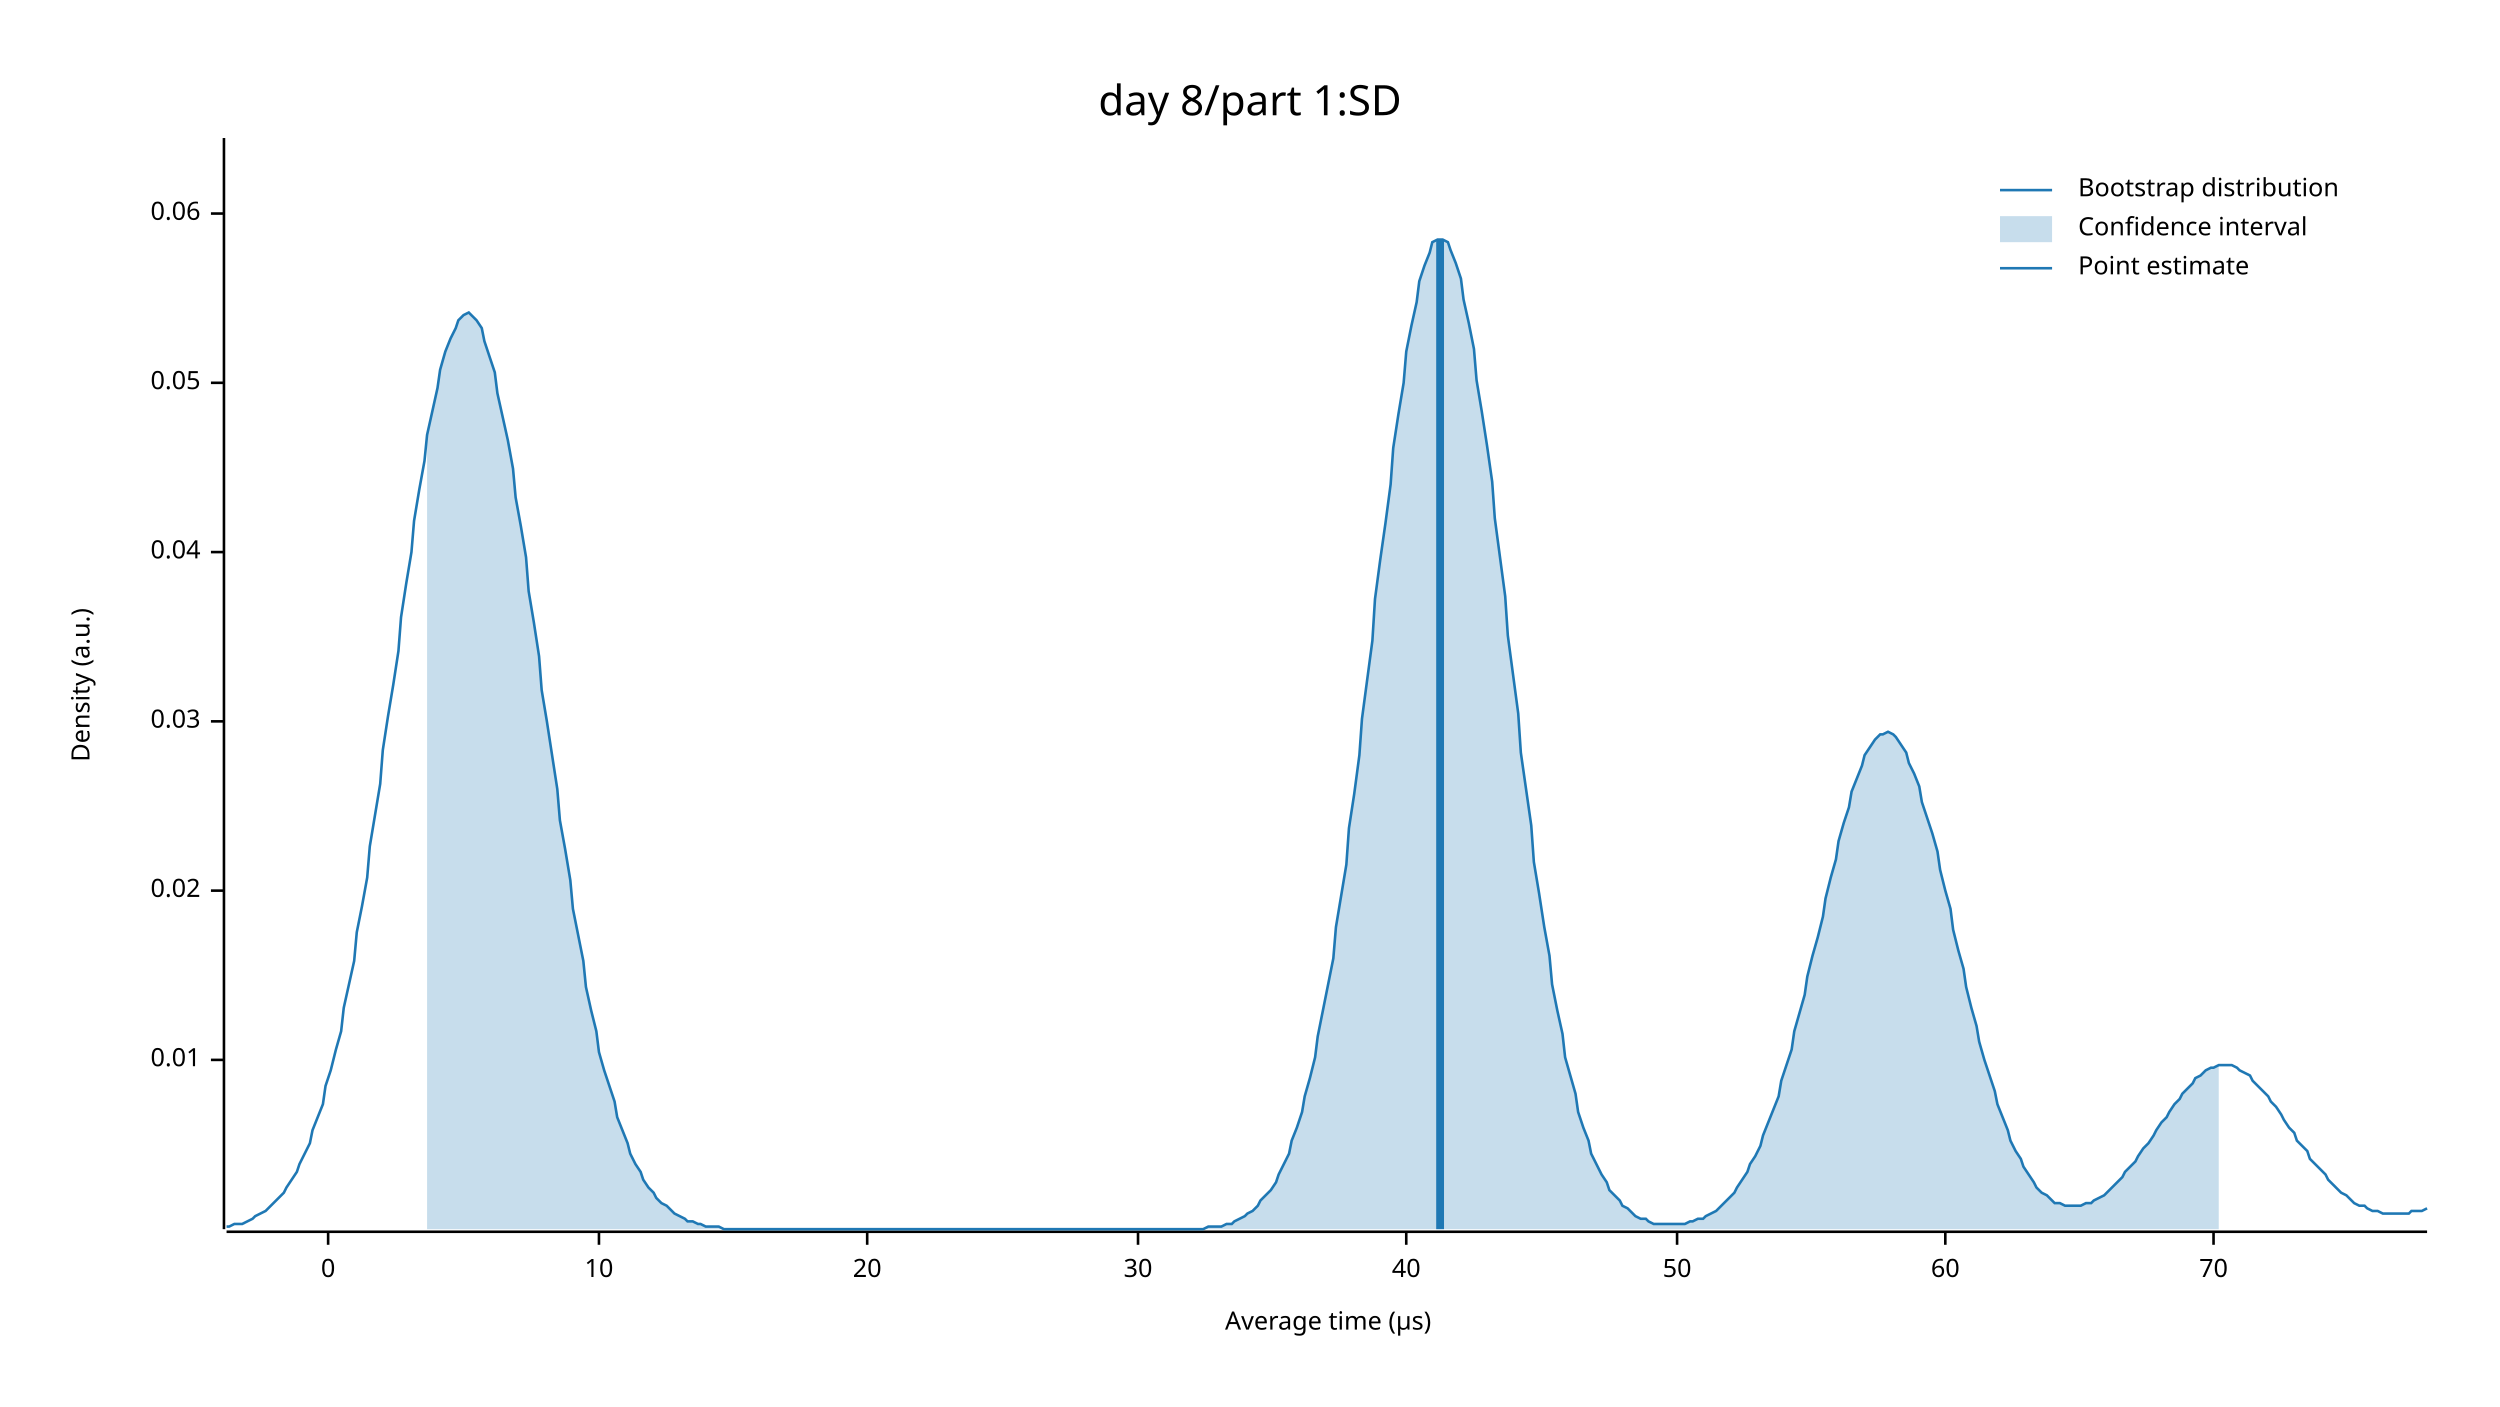
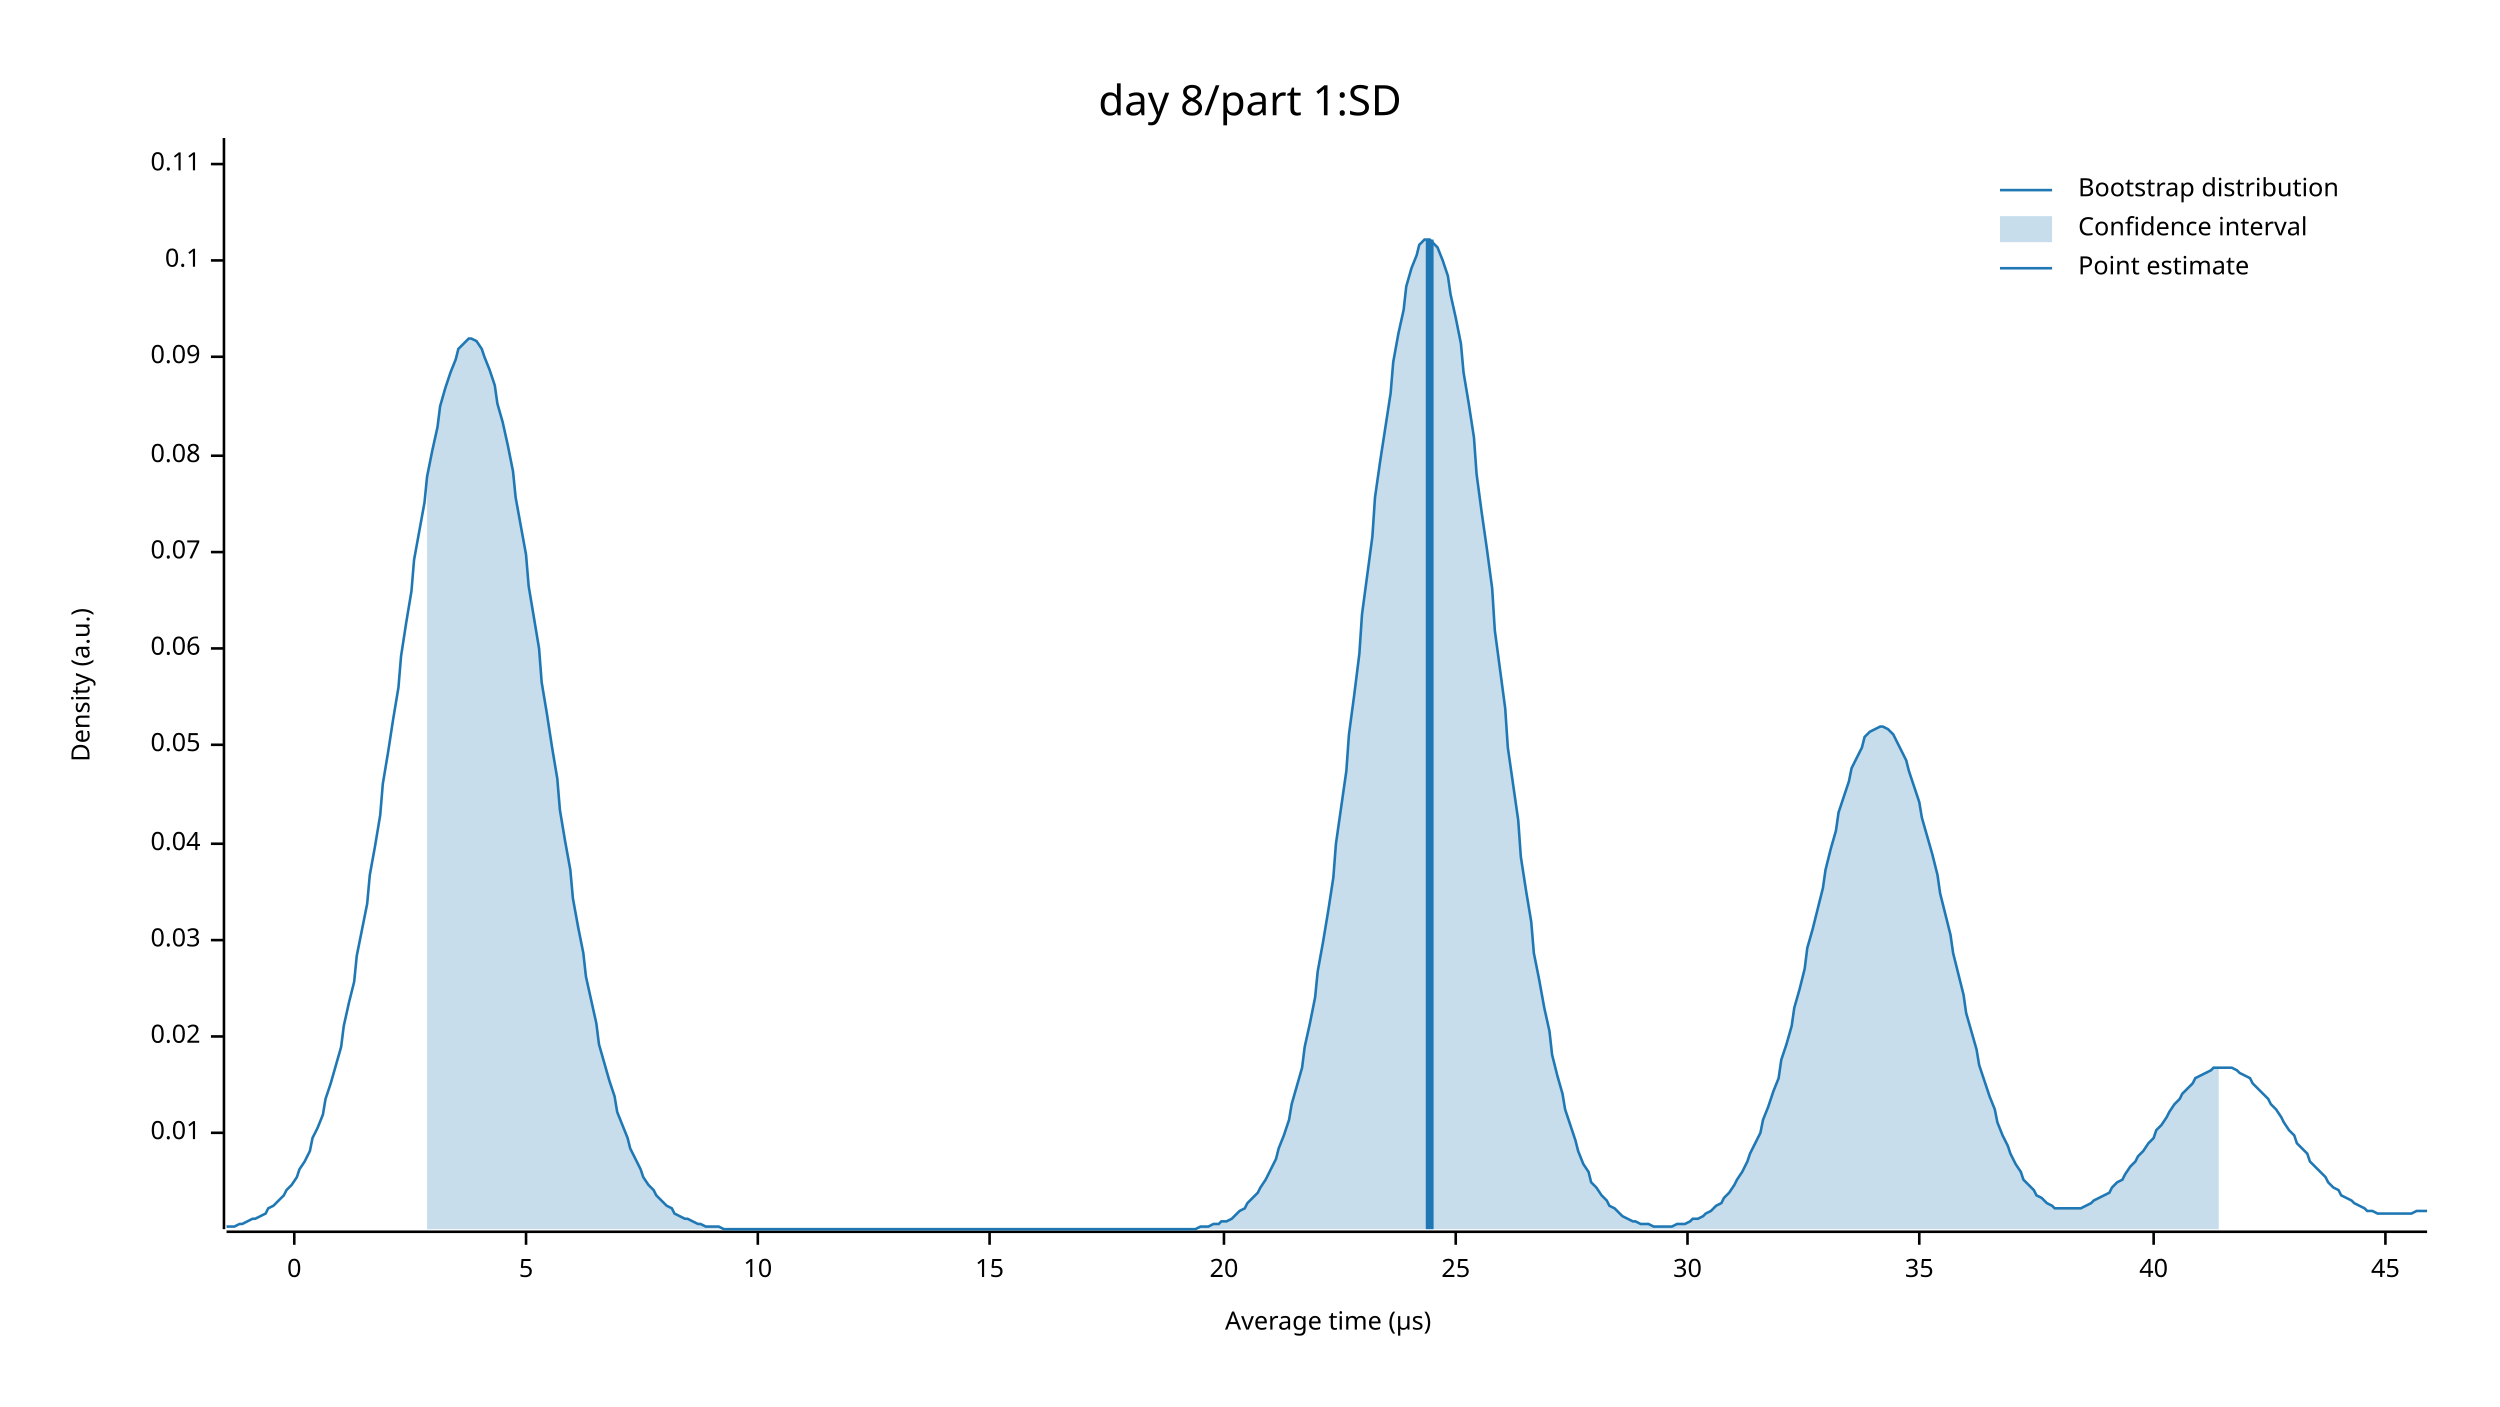
<svg xmlns="http://www.w3.org/2000/svg" width="960" height="540" viewBox="0 0 960 540">
  <text x="480" y="32" dy="0.76em" text-anchor="middle" font-family="sans-serif" font-size="16.129" opacity="1" fill="#000000">
day 8/part 1:SD
</text>
  <text x="27" y="263" dy="0.76em" text-anchor="middle" font-family="sans-serif" font-size="9.677" opacity="1" fill="#000000" transform="rotate(270, 27, 263)">
Density (a.u.)
</text>
  <text x="510" y="513" dy="-0.5ex" text-anchor="middle" font-family="sans-serif" font-size="9.677" opacity="1" fill="#000000">
Average time (µs)
</text>
  <polyline fill="none" opacity="1" stroke="#000000" stroke-width="1" points="86,53 86,472 " />
-   <text x="77" y="407" dy="0.5ex" text-anchor="end" font-family="sans-serif" font-size="9.677" opacity="1" fill="#000000">
+   <text x="77" y="435" dy="0.5ex" text-anchor="end" font-family="sans-serif" font-size="9.677" opacity="1" fill="#000000">
0.01
</text>
-   <polyline fill="none" opacity="1" stroke="#000000" stroke-width="1" points="81,407 86,407 " />
-   <text x="77" y="342" dy="0.5ex" text-anchor="end" font-family="sans-serif" font-size="9.677" opacity="1" fill="#000000">
+   <polyline fill="none" opacity="1" stroke="#000000" stroke-width="1" points="81,435 86,435 " />
+   <text x="77" y="398" dy="0.5ex" text-anchor="end" font-family="sans-serif" font-size="9.677" opacity="1" fill="#000000">
0.02
</text>
-   <polyline fill="none" opacity="1" stroke="#000000" stroke-width="1" points="81,342 86,342 " />
-   <text x="77" y="277" dy="0.5ex" text-anchor="end" font-family="sans-serif" font-size="9.677" opacity="1" fill="#000000">
+   <polyline fill="none" opacity="1" stroke="#000000" stroke-width="1" points="81,398 86,398 " />
+   <text x="77" y="361" dy="0.5ex" text-anchor="end" font-family="sans-serif" font-size="9.677" opacity="1" fill="#000000">
0.03
</text>
-   <polyline fill="none" opacity="1" stroke="#000000" stroke-width="1" points="81,277 86,277 " />
-   <text x="77" y="212" dy="0.5ex" text-anchor="end" font-family="sans-serif" font-size="9.677" opacity="1" fill="#000000">
+   <polyline fill="none" opacity="1" stroke="#000000" stroke-width="1" points="81,361 86,361 " />
+   <text x="77" y="324" dy="0.5ex" text-anchor="end" font-family="sans-serif" font-size="9.677" opacity="1" fill="#000000">
0.04
</text>
-   <polyline fill="none" opacity="1" stroke="#000000" stroke-width="1" points="81,212 86,212 " />
-   <text x="77" y="147" dy="0.5ex" text-anchor="end" font-family="sans-serif" font-size="9.677" opacity="1" fill="#000000">
+   <polyline fill="none" opacity="1" stroke="#000000" stroke-width="1" points="81,324 86,324 " />
+   <text x="77" y="286" dy="0.5ex" text-anchor="end" font-family="sans-serif" font-size="9.677" opacity="1" fill="#000000">
0.05
</text>
-   <polyline fill="none" opacity="1" stroke="#000000" stroke-width="1" points="81,147 86,147 " />
-   <text x="77" y="82" dy="0.5ex" text-anchor="end" font-family="sans-serif" font-size="9.677" opacity="1" fill="#000000">
+   <polyline fill="none" opacity="1" stroke="#000000" stroke-width="1" points="81,286 86,286 " />
+   <text x="77" y="249" dy="0.5ex" text-anchor="end" font-family="sans-serif" font-size="9.677" opacity="1" fill="#000000">
0.06
</text>
-   <polyline fill="none" opacity="1" stroke="#000000" stroke-width="1" points="81,82 86,82 " />
+   <polyline fill="none" opacity="1" stroke="#000000" stroke-width="1" points="81,249 86,249 " />
+   <text x="77" y="212" dy="0.5ex" text-anchor="end" font-family="sans-serif" font-size="9.677" opacity="1" fill="#000000">
+ 0.07
+ </text>
+   <polyline fill="none" opacity="1" stroke="#000000" stroke-width="1" points="81,212 86,212 " />
+   <text x="77" y="175" dy="0.5ex" text-anchor="end" font-family="sans-serif" font-size="9.677" opacity="1" fill="#000000">
+ 0.08
+ </text>
+   <polyline fill="none" opacity="1" stroke="#000000" stroke-width="1" points="81,175 86,175 " />
+   <text x="77" y="137" dy="0.5ex" text-anchor="end" font-family="sans-serif" font-size="9.677" opacity="1" fill="#000000">
+ 0.09
+ </text>
+   <polyline fill="none" opacity="1" stroke="#000000" stroke-width="1" points="81,137 86,137 " />
+   <text x="77" y="100" dy="0.5ex" text-anchor="end" font-family="sans-serif" font-size="9.677" opacity="1" fill="#000000">
+ 0.1
+ </text>
+   <polyline fill="none" opacity="1" stroke="#000000" stroke-width="1" points="81,100 86,100 " />
+   <text x="77" y="63" dy="0.5ex" text-anchor="end" font-family="sans-serif" font-size="9.677" opacity="1" fill="#000000">
+ 0.11
+ </text>
+   <polyline fill="none" opacity="1" stroke="#000000" stroke-width="1" points="81,63 86,63 " />
  <polyline fill="none" opacity="1" stroke="#000000" stroke-width="1" points="87,473 932,473 " />
-   <text x="126" y="483" dy="0.76em" text-anchor="middle" font-family="sans-serif" font-size="9.677" opacity="1" fill="#000000">
+   <text x="113" y="483" dy="0.76em" text-anchor="middle" font-family="sans-serif" font-size="9.677" opacity="1" fill="#000000">
0
</text>
-   <polyline fill="none" opacity="1" stroke="#000000" stroke-width="1" points="126,473 126,478 " />
-   <text x="230" y="483" dy="0.76em" text-anchor="middle" font-family="sans-serif" font-size="9.677" opacity="1" fill="#000000">
+   <polyline fill="none" opacity="1" stroke="#000000" stroke-width="1" points="113,473 113,478 " />
+   <text x="202" y="483" dy="0.76em" text-anchor="middle" font-family="sans-serif" font-size="9.677" opacity="1" fill="#000000">
+ 5
+ </text>
+   <polyline fill="none" opacity="1" stroke="#000000" stroke-width="1" points="202,473 202,478 " />
+   <text x="291" y="483" dy="0.76em" text-anchor="middle" font-family="sans-serif" font-size="9.677" opacity="1" fill="#000000">
10
</text>
-   <polyline fill="none" opacity="1" stroke="#000000" stroke-width="1" points="230,473 230,478 " />
-   <text x="333" y="483" dy="0.76em" text-anchor="middle" font-family="sans-serif" font-size="9.677" opacity="1" fill="#000000">
+   <polyline fill="none" opacity="1" stroke="#000000" stroke-width="1" points="291,473 291,478 " />
+   <text x="380" y="483" dy="0.76em" text-anchor="middle" font-family="sans-serif" font-size="9.677" opacity="1" fill="#000000">
+ 15
+ </text>
+   <polyline fill="none" opacity="1" stroke="#000000" stroke-width="1" points="380,473 380,478 " />
+   <text x="470" y="483" dy="0.76em" text-anchor="middle" font-family="sans-serif" font-size="9.677" opacity="1" fill="#000000">
20
</text>
-   <polyline fill="none" opacity="1" stroke="#000000" stroke-width="1" points="333,473 333,478 " />
-   <text x="437" y="483" dy="0.76em" text-anchor="middle" font-family="sans-serif" font-size="9.677" opacity="1" fill="#000000">
+   <polyline fill="none" opacity="1" stroke="#000000" stroke-width="1" points="470,473 470,478 " />
+   <text x="559" y="483" dy="0.76em" text-anchor="middle" font-family="sans-serif" font-size="9.677" opacity="1" fill="#000000">
+ 25
+ </text>
+   <polyline fill="none" opacity="1" stroke="#000000" stroke-width="1" points="559,473 559,478 " />
+   <text x="648" y="483" dy="0.76em" text-anchor="middle" font-family="sans-serif" font-size="9.677" opacity="1" fill="#000000">
30
</text>
-   <polyline fill="none" opacity="1" stroke="#000000" stroke-width="1" points="437,473 437,478 " />
-   <text x="540" y="483" dy="0.76em" text-anchor="middle" font-family="sans-serif" font-size="9.677" opacity="1" fill="#000000">
+   <polyline fill="none" opacity="1" stroke="#000000" stroke-width="1" points="648,473 648,478 " />
+   <text x="737" y="483" dy="0.76em" text-anchor="middle" font-family="sans-serif" font-size="9.677" opacity="1" fill="#000000">
+ 35
+ </text>
+   <polyline fill="none" opacity="1" stroke="#000000" stroke-width="1" points="737,473 737,478 " />
+   <text x="827" y="483" dy="0.76em" text-anchor="middle" font-family="sans-serif" font-size="9.677" opacity="1" fill="#000000">
40
</text>
-   <polyline fill="none" opacity="1" stroke="#000000" stroke-width="1" points="540,473 540,478 " />
-   <text x="644" y="483" dy="0.76em" text-anchor="middle" font-family="sans-serif" font-size="9.677" opacity="1" fill="#000000">
- 50
+   <polyline fill="none" opacity="1" stroke="#000000" stroke-width="1" points="827,473 827,478 " />
+   <text x="916" y="483" dy="0.76em" text-anchor="middle" font-family="sans-serif" font-size="9.677" opacity="1" fill="#000000">
+ 45
</text>
-   <polyline fill="none" opacity="1" stroke="#000000" stroke-width="1" points="644,473 644,478 " />
-   <text x="747" y="483" dy="0.76em" text-anchor="middle" font-family="sans-serif" font-size="9.677" opacity="1" fill="#000000">
- 60
- </text>
-   <polyline fill="none" opacity="1" stroke="#000000" stroke-width="1" points="747,473 747,478 " />
-   <text x="850" y="483" dy="0.76em" text-anchor="middle" font-family="sans-serif" font-size="9.677" opacity="1" fill="#000000">
- 70
- </text>
-   <polyline fill="none" opacity="1" stroke="#000000" stroke-width="1" points="850,473 850,478 " />
-   <polyline fill="none" opacity="1" stroke="#1F78B4" stroke-width="1" points="87,471 88,471 90,470 92,470 93,470 95,469 97,468 98,467 100,466 102,465 103,464 105,462 107,460 109,458 110,456 112,453 114,450 115,447 117,443 119,439 120,434 122,429 124,424 125,417 127,411 129,403 131,396 132,387 134,378 136,369 137,358 139,348 141,337 142,325 144,313 146,301 147,288 149,275 151,263 153,250 154,237 156,224 158,212 159,200 161,188 163,177 164,167 166,158 168,149 169,142 171,135 173,130 175,126 176,123 178,121 180,120 181,121 183,123 185,126 186,131 188,137 190,143 191,151 193,160 195,169 197,180 198,191 200,202 202,214 203,227 205,239 207,252 208,265 210,277 212,290 214,303 215,315 217,326 219,338 220,349 222,359 224,369 225,379 227,388 229,396 230,404 232,411 234,417 236,423 237,429 239,434 241,439 242,443 244,447 246,450 247,453 249,456 251,458 252,460 254,462 256,463 258,465 259,466 261,467 263,468 264,469 266,469 268,470 269,470 271,471 273,471 274,471 276,471 278,472 280,472 281,472 283,472 285,472 286,472 288,472 290,472 291,472 293,472 295,472 296,472 298,472 300,472 302,472 303,472 305,472 307,472 308,472 310,472 312,472 313,472 315,472 317,472 318,472 320,472 322,472 324,472 325,472 327,472 329,472 330,472 332,472 334,472 335,472 337,472 339,472 341,472 342,472 344,472 346,472 347,472 349,472 351,472 352,472 354,472 356,472 357,472 359,472 361,472 363,472 364,472 366,472 368,472 369,472 371,472 373,472 374,472 376,472 378,472 379,472 381,472 383,472 385,472 386,472 388,472 390,472 391,472 393,472 395,472 396,472 398,472 400,472 401,472 403,472 405,472 407,472 408,472 410,472 412,472 413,472 415,472 417,472 418,472 420,472 422,472 423,472 425,472 427,472 429,472 430,472 432,472 434,472 435,472 437,472 439,472 440,472 442,472 444,472 445,472 447,472 449,472 451,472 452,472 454,472 456,472 457,472 459,472 461,472 462,472 464,471 466,471 468,471 469,471 471,470 473,470 474,469 476,468 478,467 479,466 481,465 483,463 484,461 486,459 488,457 490,454 491,451 493,447 495,443 496,438 498,433 500,427 501,421 503,414 505,406 506,398 508,388 510,378 512,368 513,356 515,344 517,332 518,318 520,305 522,290 523,276 525,261 527,246 528,230 530,215 532,201 534,186 535,172 537,159 539,147 540,135 542,125 544,116 545,108 547,102 549,97 550,93 552,92 554,92 556,93 557,96 559,101 561,107 562,115 564,124 566,134 567,146 569,158 571,171 573,185 574,199 576,214 578,229 579,244 581,259 583,274 584,289 586,303 588,317 589,331 591,343 593,356 595,367 596,378 598,388 600,397 601,406 603,413 605,420 606,427 608,433 610,438 611,443 613,447 615,451 617,454 618,457 620,459 622,461 623,463 625,464 627,466 628,467 630,468 632,468 633,469 635,470 637,470 639,470 640,470 642,470 644,470 645,470 647,470 649,469 650,469 652,468 654,468 655,467 657,466 659,465 661,463 662,462 664,460 666,458 667,456 669,453 671,450 672,447 674,444 676,440 677,436 679,431 681,426 683,421 684,415 686,409 688,403 689,396 691,389 693,382 694,375 696,367 698,360 700,352 701,345 703,337 705,330 706,323 708,316 710,310 711,304 713,299 715,294 716,290 718,287 720,284 722,282 723,282 725,281 727,282 728,283 730,286 732,289 733,293 735,297 737,302 738,308 740,314 742,320 744,327 745,334 747,342 749,349 750,357 752,365 754,372 755,379 757,387 759,394 760,400 762,407 764,413 766,419 767,424 769,429 771,434 772,438 774,442 776,445 777,448 779,451 781,454 782,456 784,458 786,459 788,461 789,462 791,462 793,463 794,463 796,463 798,463 799,463 801,462 803,462 804,461 806,460 808,459 810,457 811,456 813,454 815,452 816,450 818,448 820,446 821,444 823,441 825,439 827,436 828,434 830,431 832,429 833,427 835,424 837,422 838,420 840,418 842,416 843,414 845,413 847,411 849,410 850,410 852,409 854,409 855,409 857,409 859,410 860,411 862,412 864,413 865,415 867,417 869,419 871,421 872,423 874,425 876,428 877,430 879,433 881,435 882,438 884,440 886,442 887,445 889,447 891,449 893,451 894,453 896,455 898,457 899,458 901,459 903,461 904,462 906,463 908,463 909,464 911,465 913,465 915,466 916,466 918,466 920,466 921,466 923,466 925,466 926,465 928,465 930,465 932,464 " />
-   <polygon opacity="0.25" fill="#1F78B4" points="164,167 166,158 168,149 169,142 171,135 173,130 175,126 176,123 178,121 180,120 181,121 183,123 185,126 186,131 188,137 190,143 191,151 193,160 195,169 197,180 198,191 200,202 202,214 203,227 205,239 207,252 208,265 210,277 212,290 214,303 215,315 217,326 219,338 220,349 222,359 224,369 225,379 227,388 229,396 230,404 232,411 234,417 236,423 237,429 239,434 241,439 242,443 244,447 246,450 247,453 249,456 251,458 252,460 254,462 256,463 258,465 259,466 261,467 263,468 264,469 266,469 268,470 269,470 271,471 273,471 274,471 276,471 278,472 280,472 281,472 283,472 285,472 286,472 288,472 290,472 291,472 293,472 295,472 296,472 298,472 300,472 302,472 303,472 305,472 307,472 308,472 310,472 312,472 313,472 315,472 317,472 318,472 320,472 322,472 324,472 325,472 327,472 329,472 330,472 332,472 334,472 335,472 337,472 339,472 341,472 342,472 344,472 346,472 347,472 349,472 351,472 352,472 354,472 356,472 357,472 359,472 361,472 363,472 364,472 366,472 368,472 369,472 371,472 373,472 374,472 376,472 378,472 379,472 381,472 383,472 385,472 386,472 388,472 390,472 391,472 393,472 395,472 396,472 398,472 400,472 401,472 403,472 405,472 407,472 408,472 410,472 412,472 413,472 415,472 417,472 418,472 420,472 422,472 423,472 425,472 427,472 429,472 430,472 432,472 434,472 435,472 437,472 439,472 440,472 442,472 444,472 445,472 447,472 449,472 451,472 452,472 454,472 456,472 457,472 459,472 461,472 462,472 464,471 466,471 468,471 469,471 471,470 473,470 474,469 476,468 478,467 479,466 481,465 483,463 484,461 486,459 488,457 490,454 491,451 493,447 495,443 496,438 498,433 500,427 501,421 503,414 505,406 506,398 508,388 510,378 512,368 513,356 515,344 517,332 518,318 520,305 522,290 523,276 525,261 527,246 528,230 530,215 532,201 534,186 535,172 537,159 539,147 540,135 542,125 544,116 545,108 547,102 549,97 550,93 552,92 554,92 556,93 557,96 559,101 561,107 562,115 564,124 566,134 567,146 569,158 571,171 573,185 574,199 576,214 578,229 579,244 581,259 583,274 584,289 586,303 588,317 589,331 591,343 593,356 595,367 596,378 598,388 600,397 601,406 603,413 605,420 606,427 608,433 610,438 611,443 613,447 615,451 617,454 618,457 620,459 622,461 623,463 625,464 627,466 628,467 630,468 632,468 633,469 635,470 637,470 639,470 640,470 642,470 644,470 645,470 647,470 649,469 650,469 652,468 654,468 655,467 657,466 659,465 661,463 662,462 664,460 666,458 667,456 669,453 671,450 672,447 674,444 676,440 677,436 679,431 681,426 683,421 684,415 686,409 688,403 689,396 691,389 693,382 694,375 696,367 698,360 700,352 701,345 703,337 705,330 706,323 708,316 710,310 711,304 713,299 715,294 716,290 718,287 720,284 722,282 723,282 725,281 727,282 728,283 730,286 732,289 733,293 735,297 737,302 738,308 740,314 742,320 744,327 745,334 747,342 749,349 750,357 752,365 754,372 755,379 757,387 759,394 760,400 762,407 764,413 766,419 767,424 769,429 771,434 772,438 774,442 776,445 777,448 779,451 781,454 782,456 784,458 786,459 788,461 789,462 791,462 793,463 794,463 796,463 798,463 799,463 801,462 803,462 804,461 806,460 808,459 810,457 811,456 813,454 815,452 816,450 818,448 820,446 821,444 823,441 825,439 827,436 828,434 830,431 832,429 833,427 835,424 837,422 838,420 840,418 842,416 843,414 845,413 847,411 849,410 850,410 852,409 852,472 164,472 " />
-   <polyline fill="none" opacity="1" stroke="#1F78B4" stroke-width="3" points="553,472 553,92 " />
+   <polyline fill="none" opacity="1" stroke="#000000" stroke-width="1" points="916,473 916,478 " />
+   <polyline fill="none" opacity="1" stroke="#1F78B4" stroke-width="1" points="87,471 88,471 90,471 92,470 93,470 95,469 97,468 98,468 100,467 102,466 103,464 105,463 107,461 109,459 110,457 112,455 114,452 115,449 117,446 119,442 120,437 122,433 124,428 125,422 127,416 129,409 131,402 132,394 134,385 136,377 137,367 139,357 141,347 142,336 144,325 146,313 147,301 149,289 151,276 153,264 154,252 156,239 158,227 159,215 161,204 163,193 164,183 166,173 168,164 169,156 171,149 173,143 175,138 176,134 178,132 180,130 181,130 183,131 185,134 186,137 188,142 190,148 191,155 193,162 195,171 197,181 198,191 200,202 202,213 203,225 205,237 207,249 208,262 210,274 212,287 214,299 215,311 217,323 219,334 220,345 222,356 224,366 225,375 227,384 229,393 230,401 232,408 234,415 236,421 237,427 239,432 241,437 242,441 244,445 246,449 247,452 249,455 251,457 252,459 254,461 256,463 258,464 259,466 261,467 263,468 264,468 266,469 268,470 269,470 271,471 273,471 274,471 276,471 278,472 280,472 281,472 283,472 285,472 286,472 288,472 290,472 291,472 293,472 295,472 296,472 298,472 300,472 302,472 303,472 305,472 307,472 308,472 310,472 312,472 313,472 315,472 317,472 318,472 320,472 322,472 324,472 325,472 327,472 329,472 330,472 332,472 334,472 335,472 337,472 339,472 341,472 342,472 344,472 346,472 347,472 349,472 351,472 352,472 354,472 356,472 357,472 359,472 361,472 363,472 364,472 366,472 368,472 369,472 371,472 373,472 374,472 376,472 378,472 379,472 381,472 383,472 385,472 386,472 388,472 390,472 391,472 393,472 395,472 396,472 398,472 400,472 401,472 403,472 405,472 407,472 408,472 410,472 412,472 413,472 415,472 417,472 418,472 420,472 422,472 423,472 425,472 427,472 429,472 430,472 432,472 434,472 435,472 437,472 439,472 440,472 442,472 444,472 445,472 447,472 449,472 451,472 452,472 454,472 456,472 457,472 459,472 461,471 462,471 464,471 466,470 468,470 469,469 471,469 473,468 474,467 476,465 478,464 479,462 481,460 483,458 484,456 486,453 488,449 490,445 491,441 493,436 495,430 496,424 498,417 500,410 501,402 503,393 505,383 506,373 508,362 510,350 512,337 513,324 515,310 517,296 518,282 520,267 522,251 523,236 525,221 527,206 528,191 530,177 532,164 534,151 535,139 537,128 539,119 540,110 542,103 544,98 545,94 547,92 549,92 550,93 552,95 554,100 556,106 557,113 559,122 561,132 562,143 564,155 566,168 567,182 569,197 571,211 573,226 574,242 576,257 578,272 579,287 581,301 583,315 584,329 586,342 588,354 589,366 591,376 593,387 595,396 596,405 598,413 600,420 601,426 603,432 605,438 606,442 608,447 610,450 611,454 613,456 615,459 617,461 618,463 620,464 622,466 623,467 625,468 627,469 628,469 630,470 632,470 633,470 635,471 637,471 639,471 640,471 642,471 644,470 645,470 647,470 649,469 650,468 652,468 654,467 655,466 657,465 659,463 661,462 662,460 664,458 666,455 667,453 669,450 671,446 672,443 674,439 676,435 677,430 679,425 681,419 683,414 684,407 686,401 688,394 689,387 691,380 693,372 694,364 696,357 698,349 700,341 701,334 703,326 705,319 706,312 708,306 710,300 711,295 713,291 715,287 716,283 718,281 720,280 722,279 723,279 725,280 727,282 728,284 730,288 732,292 733,296 735,302 737,308 738,314 740,321 742,328 744,336 745,343 747,351 749,359 750,366 752,374 754,382 755,389 757,396 759,403 760,409 762,415 764,421 766,426 767,431 769,436 771,440 772,443 774,447 776,450 777,453 779,455 781,457 782,459 784,460 786,462 788,463 789,464 791,464 793,464 794,464 796,464 798,464 799,464 801,463 803,462 804,461 806,460 808,459 810,458 811,456 813,454 815,453 816,451 818,448 820,446 821,444 823,442 825,439 827,437 828,434 830,432 832,429 833,427 835,424 837,422 838,420 840,418 842,416 843,414 845,413 847,412 849,411 850,410 852,410 854,410 855,410 857,410 859,411 860,412 862,413 864,414 865,416 867,418 869,420 871,422 872,424 874,426 876,429 877,431 879,434 881,436 882,439 884,441 886,443 887,446 889,448 891,450 893,452 894,454 896,456 898,457 899,459 901,460 903,461 904,462 906,463 908,464 909,465 911,465 913,466 915,466 916,466 918,466 920,466 921,466 923,466 925,466 926,466 928,465 930,465 932,465 " />
+   <polygon opacity="0.25" fill="#1F78B4" points="164,183 166,173 168,164 169,156 171,149 173,143 175,138 176,134 178,132 180,130 181,130 183,131 185,134 186,137 188,142 190,148 191,155 193,162 195,171 197,181 198,191 200,202 202,213 203,225 205,237 207,249 208,262 210,274 212,287 214,299 215,311 217,323 219,334 220,345 222,356 224,366 225,375 227,384 229,393 230,401 232,408 234,415 236,421 237,427 239,432 241,437 242,441 244,445 246,449 247,452 249,455 251,457 252,459 254,461 256,463 258,464 259,466 261,467 263,468 264,468 266,469 268,470 269,470 271,471 273,471 274,471 276,471 278,472 280,472 281,472 283,472 285,472 286,472 288,472 290,472 291,472 293,472 295,472 296,472 298,472 300,472 302,472 303,472 305,472 307,472 308,472 310,472 312,472 313,472 315,472 317,472 318,472 320,472 322,472 324,472 325,472 327,472 329,472 330,472 332,472 334,472 335,472 337,472 339,472 341,472 342,472 344,472 346,472 347,472 349,472 351,472 352,472 354,472 356,472 357,472 359,472 361,472 363,472 364,472 366,472 368,472 369,472 371,472 373,472 374,472 376,472 378,472 379,472 381,472 383,472 385,472 386,472 388,472 390,472 391,472 393,472 395,472 396,472 398,472 400,472 401,472 403,472 405,472 407,472 408,472 410,472 412,472 413,472 415,472 417,472 418,472 420,472 422,472 423,472 425,472 427,472 429,472 430,472 432,472 434,472 435,472 437,472 439,472 440,472 442,472 444,472 445,472 447,472 449,472 451,472 452,472 454,472 456,472 457,472 459,472 461,471 462,471 464,471 466,470 468,470 469,469 471,469 473,468 474,467 476,465 478,464 479,462 481,460 483,458 484,456 486,453 488,449 490,445 491,441 493,436 495,430 496,424 498,417 500,410 501,402 503,393 505,383 506,373 508,362 510,350 512,337 513,324 515,310 517,296 518,282 520,267 522,251 523,236 525,221 527,206 528,191 530,177 532,164 534,151 535,139 537,128 539,119 540,110 542,103 544,98 545,94 547,92 549,92 550,93 552,95 554,100 556,106 557,113 559,122 561,132 562,143 564,155 566,168 567,182 569,197 571,211 573,226 574,242 576,257 578,272 579,287 581,301 583,315 584,329 586,342 588,354 589,366 591,376 593,387 595,396 596,405 598,413 600,420 601,426 603,432 605,438 606,442 608,447 610,450 611,454 613,456 615,459 617,461 618,463 620,464 622,466 623,467 625,468 627,469 628,469 630,470 632,470 633,470 635,471 637,471 639,471 640,471 642,471 644,470 645,470 647,470 649,469 650,468 652,468 654,467 655,466 657,465 659,463 661,462 662,460 664,458 666,455 667,453 669,450 671,446 672,443 674,439 676,435 677,430 679,425 681,419 683,414 684,407 686,401 688,394 689,387 691,380 693,372 694,364 696,357 698,349 700,341 701,334 703,326 705,319 706,312 708,306 710,300 711,295 713,291 715,287 716,283 718,281 720,280 722,279 723,279 725,280 727,282 728,284 730,288 732,292 733,296 735,302 737,308 738,314 740,321 742,328 744,336 745,343 747,351 749,359 750,366 752,374 754,382 755,389 757,396 759,403 760,409 762,415 764,421 766,426 767,431 769,436 771,440 772,443 774,447 776,450 777,453 779,455 781,457 782,459 784,460 786,462 788,463 789,464 791,464 793,464 794,464 796,464 798,464 799,464 801,463 803,462 804,461 806,460 808,459 810,458 811,456 813,454 815,453 816,451 818,448 820,446 821,444 823,442 825,439 827,437 828,434 830,432 832,429 833,427 835,424 837,422 838,420 840,418 842,416 843,414 845,413 847,412 849,411 850,410 852,410 852,472 164,472 " />
+   <polyline fill="none" opacity="1" stroke="#1F78B4" stroke-width="3" points="549,472 549,92 " />
  <text x="798" y="68" dy="0.76em" text-anchor="start" font-family="sans-serif" font-size="9.677" opacity="1" fill="#000000">
Bootstrap distribution
</text>
  <text x="798" y="83" dy="0.76em" text-anchor="start" font-family="sans-serif" font-size="9.677" opacity="1" fill="#000000">
Confidence interval
</text>
  <text x="798" y="98" dy="0.76em" text-anchor="start" font-family="sans-serif" font-size="9.677" opacity="1" fill="#000000">
Point estimate
</text>
  <polyline fill="none" opacity="1" stroke="#1F78B4" stroke-width="1" points="768,73 788,73 " />
  <rect x="768" y="83" width="20" height="10" opacity="0.25" fill="#1F78B4" stroke="none" />
  <polyline fill="none" opacity="1" stroke="#1F78B4" stroke-width="1" points="768,103 788,103 " />
</svg>
